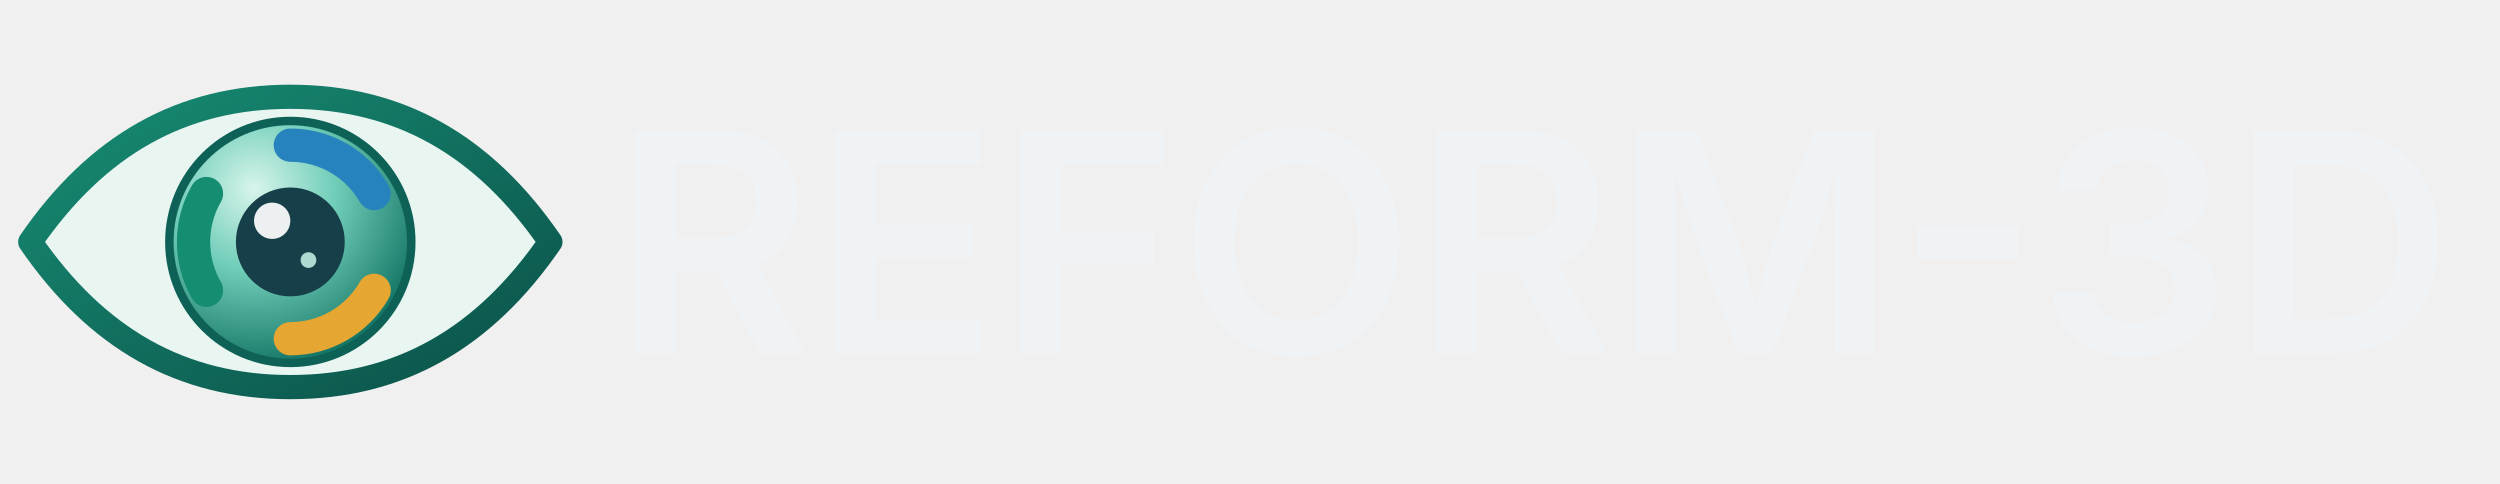
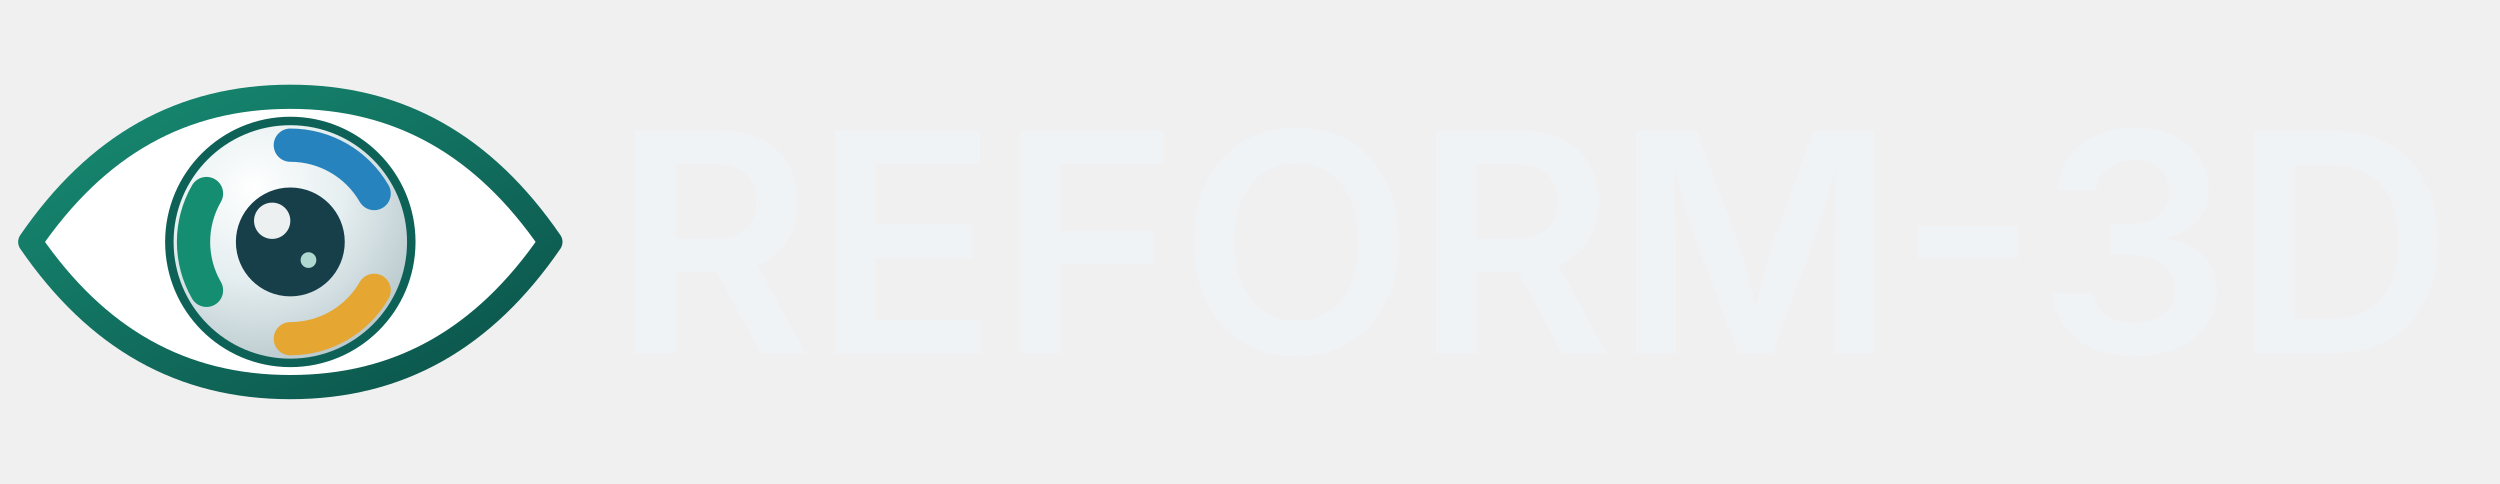
<svg xmlns="http://www.w3.org/2000/svg" viewBox="0 0 310 60" role="img" aria-label="REFORM-3D">
  <svg x="0" y="3" width="72" height="54" viewBox="0 0 96 72">
    <defs>
      <linearGradient id="eye" x1="0" y1="0" x2="1" y2="1">
        <stop stop-color="#178c73" />
        <stop offset="1" stop-color="#0b5149" />
      </linearGradient>
      <radialGradient id="iris" cx="35%" cy="28%" r="75%">
-         <stop stop-color="#d8f5ec" />
-         <stop offset=".45" stop-color="#6fcdb8" />
-         <stop offset="1" stop-color="#147464" />
+         <stop stop-color="#ffffff" />
+         <stop offset=".5" stop-color="#e5eef0" />
+         <stop offset="1" stop-color="#b9c9cd" />
      </radialGradient>
    </defs>
-     <path d="M5 36C16 20 30 12 48 12s32 8 43 24C80 52 66 60 48 60S16 52 5 36Z" fill="#e8f5f0" stroke="url(#eye)" stroke-width="4" stroke-linejoin="round" />
+     <path d="M5 36C16 20 30 12 48 12s32 8 43 24C80 52 66 60 48 60S16 52 5 36Z" fill="#ffffff" stroke="url(#eye)" stroke-width="4" stroke-linejoin="round" />
    <circle cx="48" cy="36" r="20" fill="url(#iris)" stroke="#0d6156" stroke-width="1.4" />
    <path d="M48 20a16 16 0 0 1 13.86 8" fill="none" stroke="#2783bd" stroke-width="5.5" stroke-linecap="round" />
    <path d="M61.86 44A16 16 0 0 1 48 52" fill="none" stroke="#e5a632" stroke-width="5.5" stroke-linecap="round" />
    <path d="M34.14 44a16 16 0 0 1 0-16" fill="none" stroke="#158d70" stroke-width="5.5" stroke-linecap="round" />
    <circle cx="48" cy="36" r="9" fill="#173f4a" />
    <circle cx="45" cy="32.5" r="3" fill="#fff" opacity=".92" />
    <circle cx="51" cy="39" r="1.3" fill="#d4fff1" opacity=".8" />
  </svg>
  <text x="76" y="30" dominant-baseline="central" fill="#f0f3f6" font-family="system-ui, -apple-system, BlinkMacSystemFont, Segoe UI, sans-serif" font-size="38" font-weight="600">REFORM-3D</text>
</svg>
